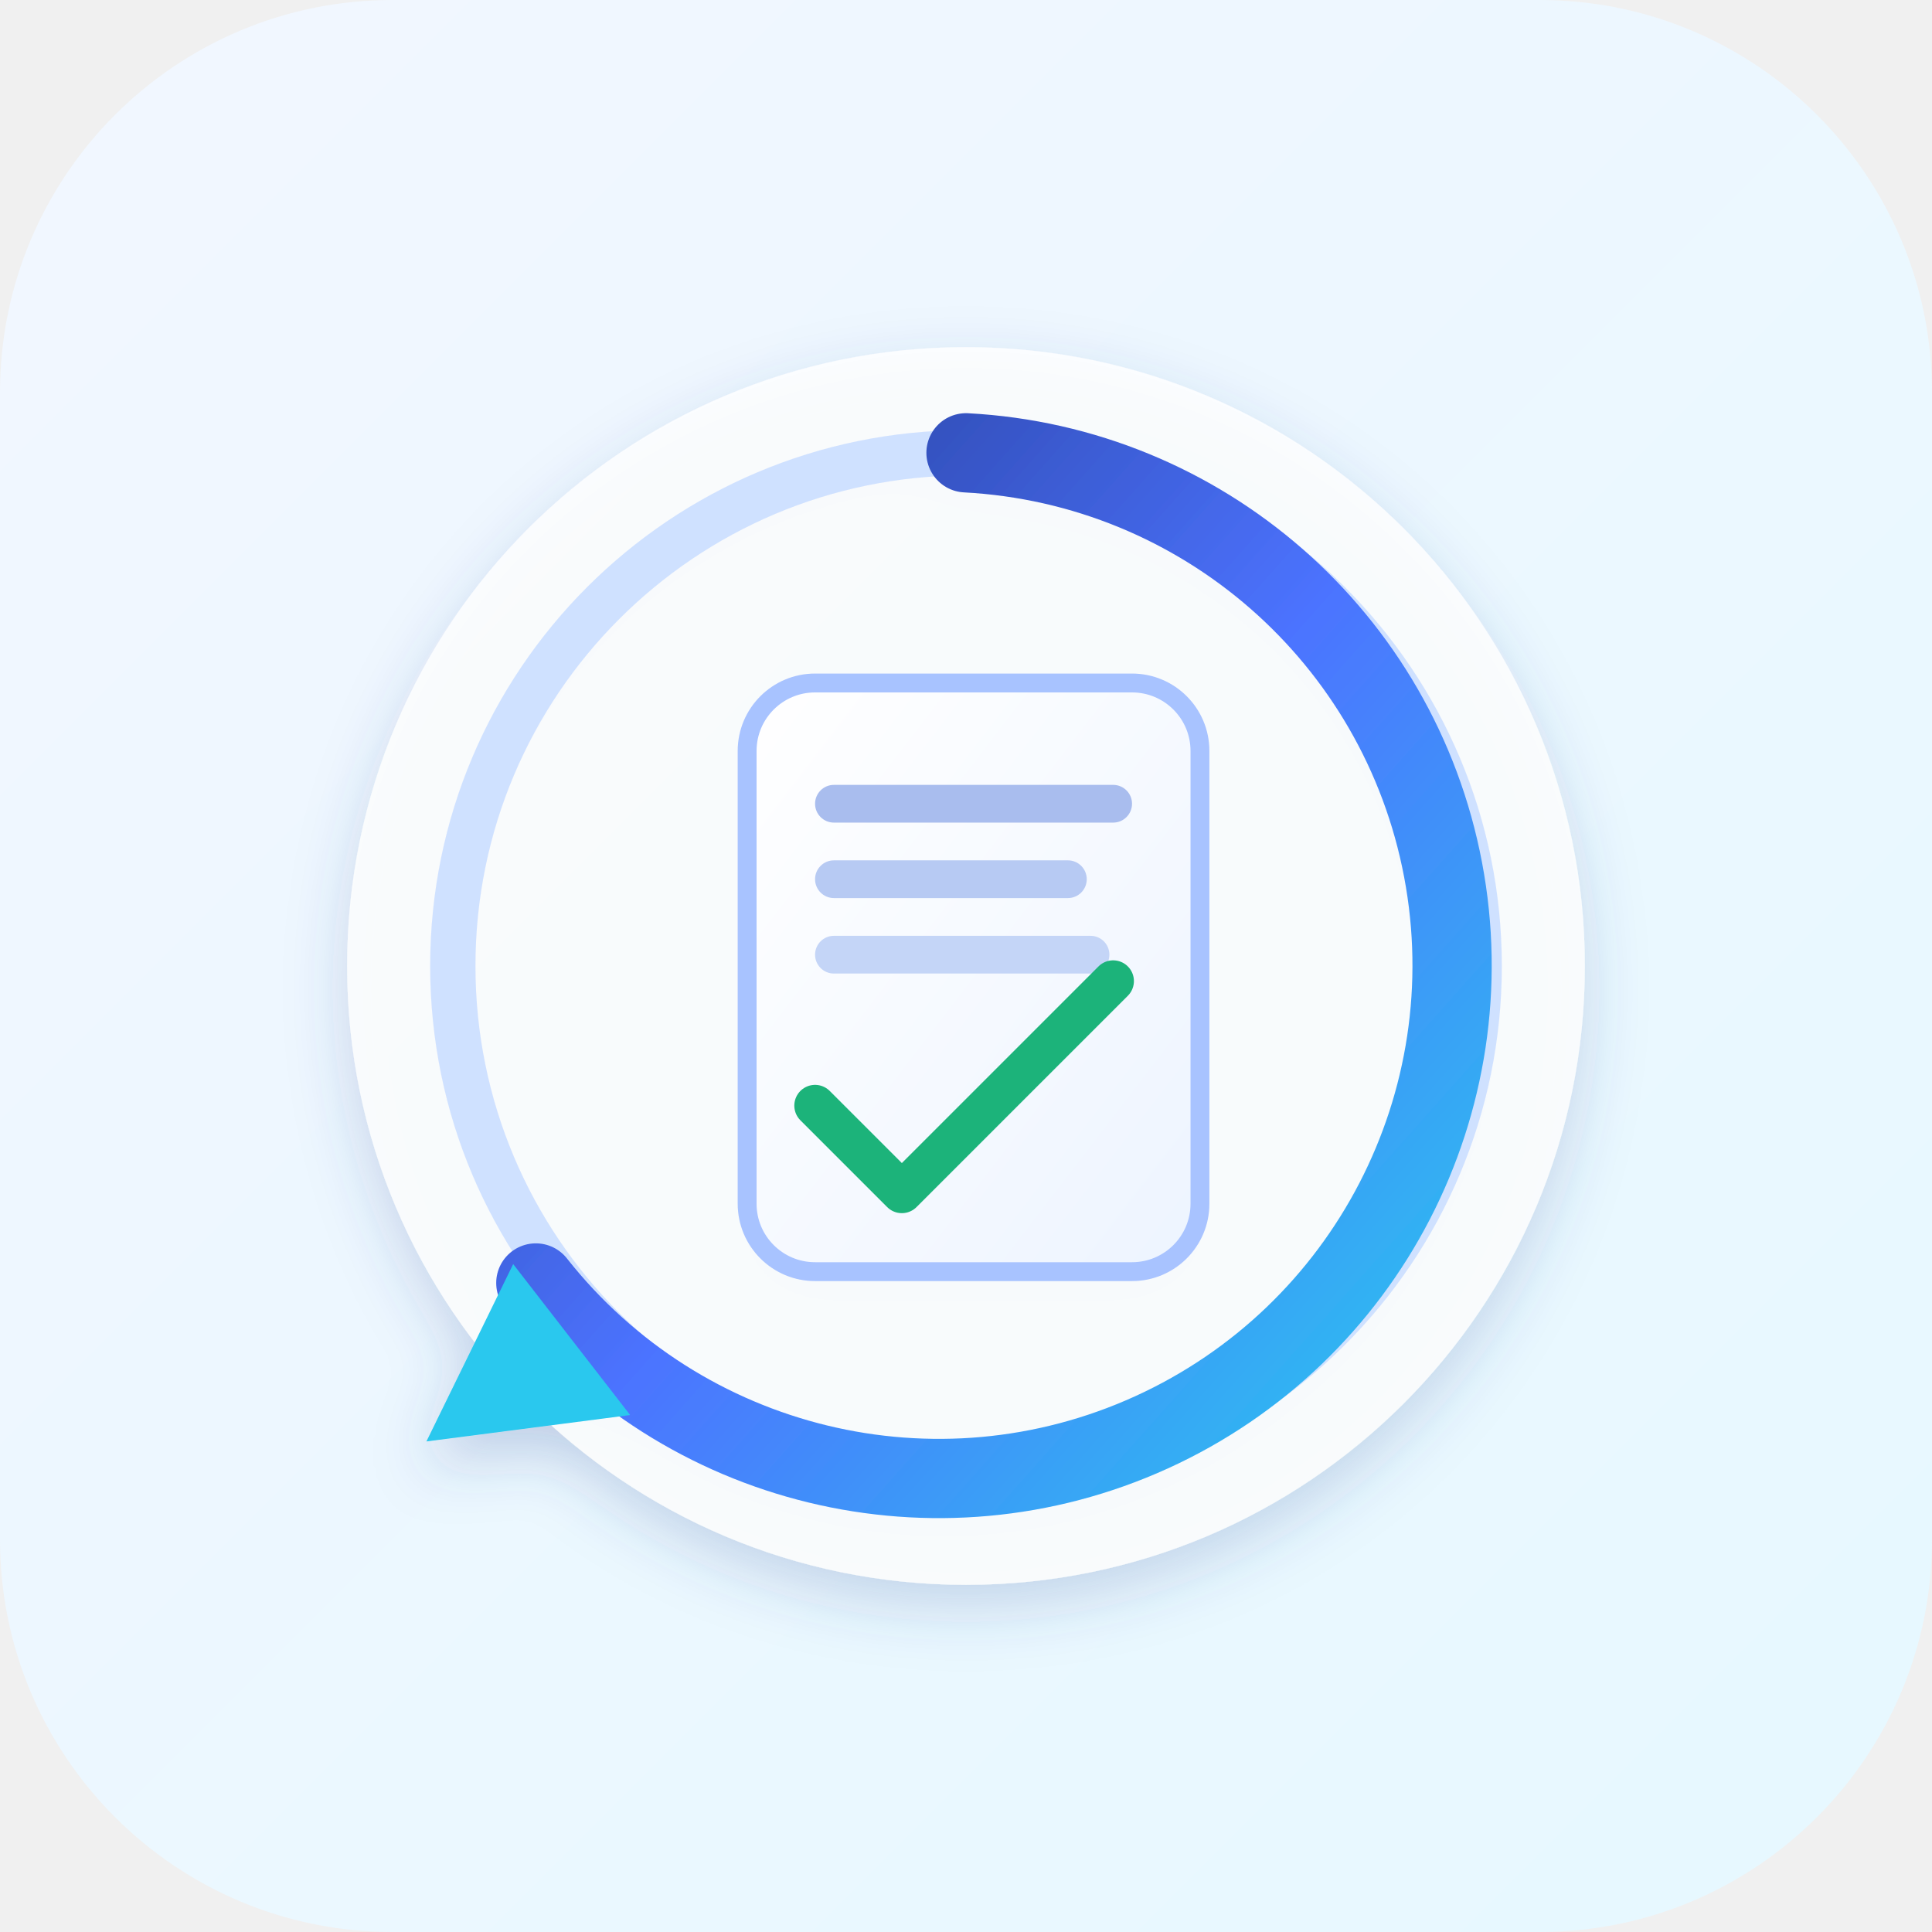
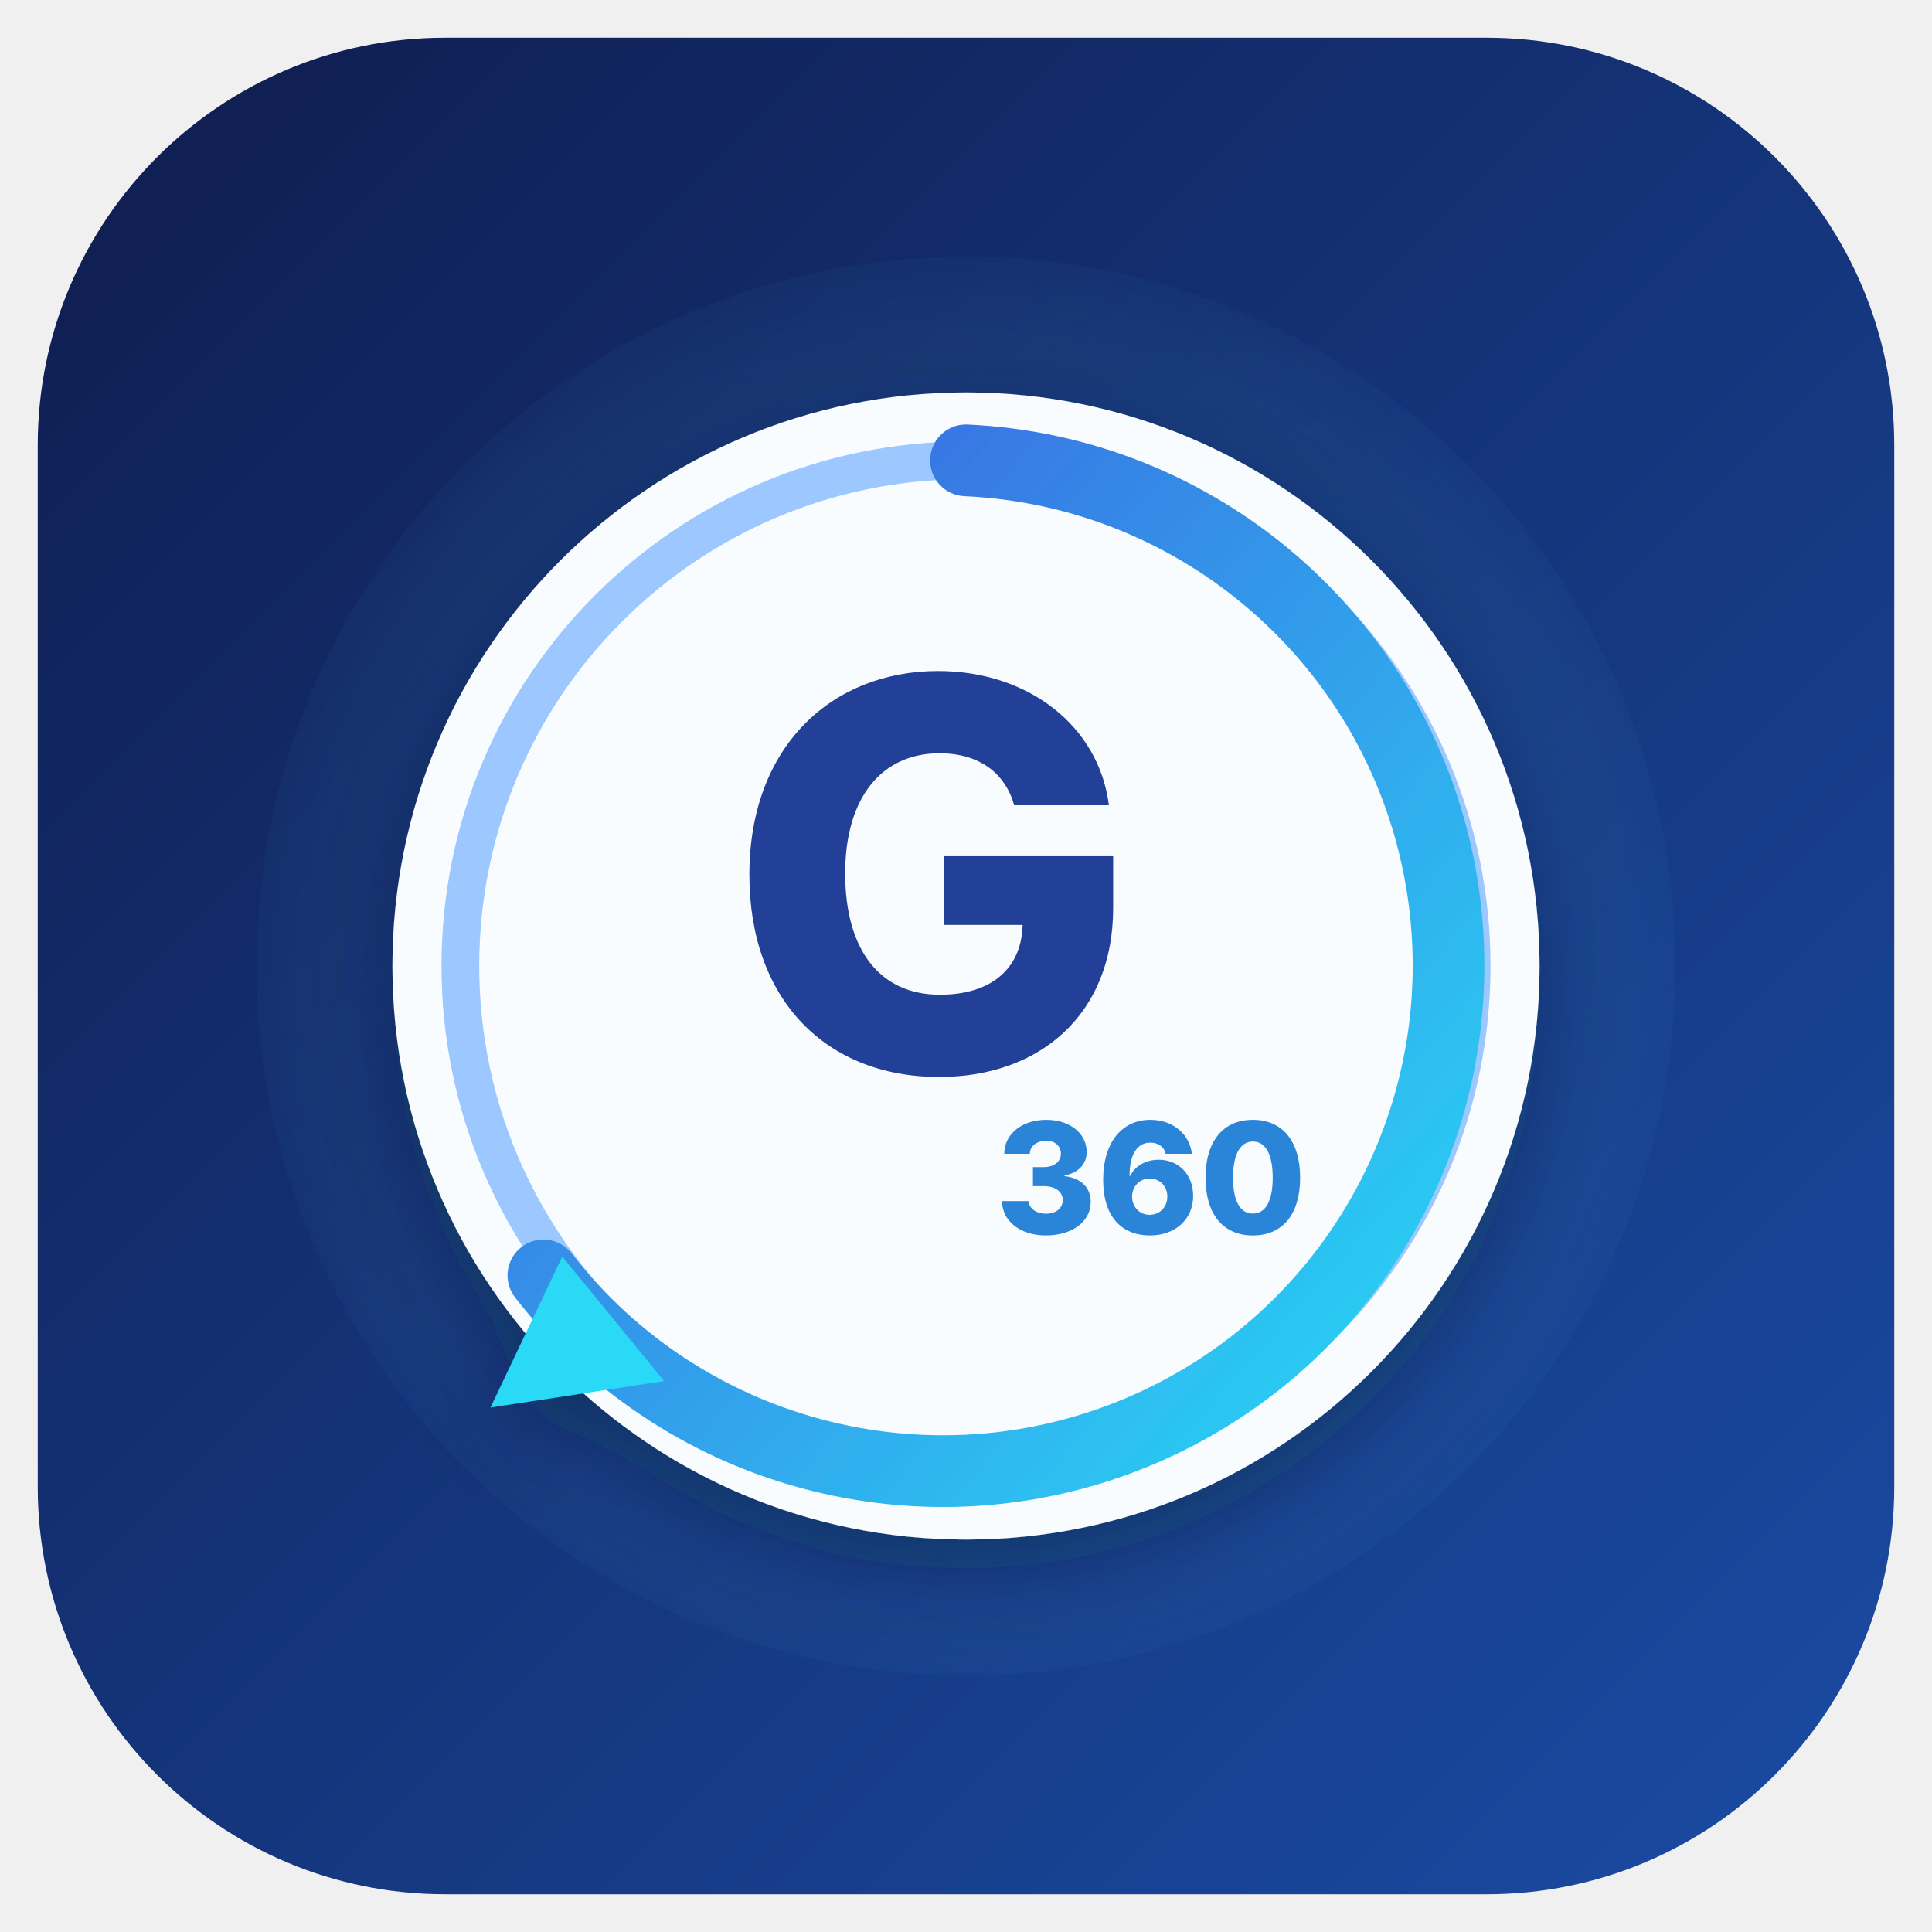
<svg xmlns="http://www.w3.org/2000/svg" viewBox="0 0 512 512" role="img" aria-labelledby="title desc">
  <defs>
    <linearGradient id="bg" x1="0%" y1="0%" x2="100%" y2="100%">
-       <stop offset="0%" stop-color="#F2F7FF" />
-       <stop offset="100%" stop-color="#E6F8FF" />
+       <stop offset="0%" stop-color="#0F1C4E" />
+       <stop offset="100%" stop-color="#1A4CA5" />
    </linearGradient>
+     <radialGradient id="halo" cx="50%" cy="50%" r="56%">
+       <stop offset="0%" stop-color="#57CFFF" stop-opacity="0.34" />
+       <stop offset="100%" stop-color="#57CFFF" stop-opacity="0" />
+     </radialGradient>
    <linearGradient id="ring" x1="0%" y1="0%" x2="100%" y2="100%">
-       <stop offset="0%" stop-color="#243A93" />
-       <stop offset="50%" stop-color="#4C73FF" />
-       <stop offset="100%" stop-color="#29C8EE" />
-     </linearGradient>
-     <linearGradient id="core" x1="0%" y1="0%" x2="100%" y2="100%">
-       <stop offset="0%" stop-color="#FFFFFF" />
-       <stop offset="100%" stop-color="#EDF4FF" />
+       <stop offset="0%" stop-color="#3C5DDF" />
+       <stop offset="100%" stop-color="#29D9F5" />
    </linearGradient>
    <filter id="shadow" x="-20%" y="-20%" width="160%" height="160%">
-       <feDropShadow dx="0" dy="6" stdDeviation="8" flood-color="#304E9D" flood-opacity="0.25" />
+       <feDropShadow dx="0" dy="8" stdDeviation="12" flood-color="#061233" flood-opacity="0.45" />
    </filter>
  </defs>
-   <rect width="512" height="512" rx="104" fill="url(#bg)" />
-   <g transform="translate(256 256)" filter="url(#shadow)">
-     <circle r="164" fill="#FFFFFF" opacity="0.82" />
-     <circle r="136" fill="none" stroke="#CFE1FF" stroke-width="12" />
-     <path d="M0 -136 A136 136 0 1 1 -114 84" fill="none" stroke="url(#ring)" stroke-width="21" stroke-linecap="round" />
-     <path d="M-120 79 L-143 126 L-89 119 Z" fill="#29C8EE" />
-     <rect x="-58" y="-75" width="120" height="156" rx="18" fill="url(#core)" stroke="#A8C3FF" stroke-width="5" />
-     <rect x="-40" y="-48" width="84" height="10" rx="5" fill="#A9BDEE" />
-     <rect x="-40" y="-28" width="72" height="10" rx="5" fill="#B7CAF3" />
-     <rect x="-40" y="-8" width="78" height="10" rx="5" fill="#C4D5F7" />
-     <path d="M-40 37 L-17 60 L39 4" fill="none" stroke="#1CB37A" stroke-width="11" stroke-linecap="round" stroke-linejoin="round" />
+   <rect x="10" y="10" width="492" height="492" rx="108" fill="url(#bg)" />
+   <circle cx="256" cy="256" r="188" fill="url(#halo)" />
+   <g filter="url(#shadow)">
+     <circle cx="256" cy="256" r="152" fill="#F9FCFF" />
+     <circle cx="256" cy="256" r="134" fill="none" stroke="#9CC7FF" stroke-width="10" />
+     <path d="M256 122 A134 134 0 1 1 144 338" fill="none" stroke="url(#ring)" stroke-width="19" stroke-linecap="round" />
+     <path d="M149 333 L130 373 L176 366 Z" fill="#29D9F5" />
+     <text x="247" y="284" text-anchor="middle" font-family="Sora, Inter, Arial, sans-serif" font-size="144" font-weight="800" fill="#243F97">G</text>
+     <text x="305" y="327" text-anchor="middle" font-family="Sora, Inter, Arial, sans-serif" font-size="41" font-weight="800" fill="#2B84D8">360</text>
  </g>
</svg>
